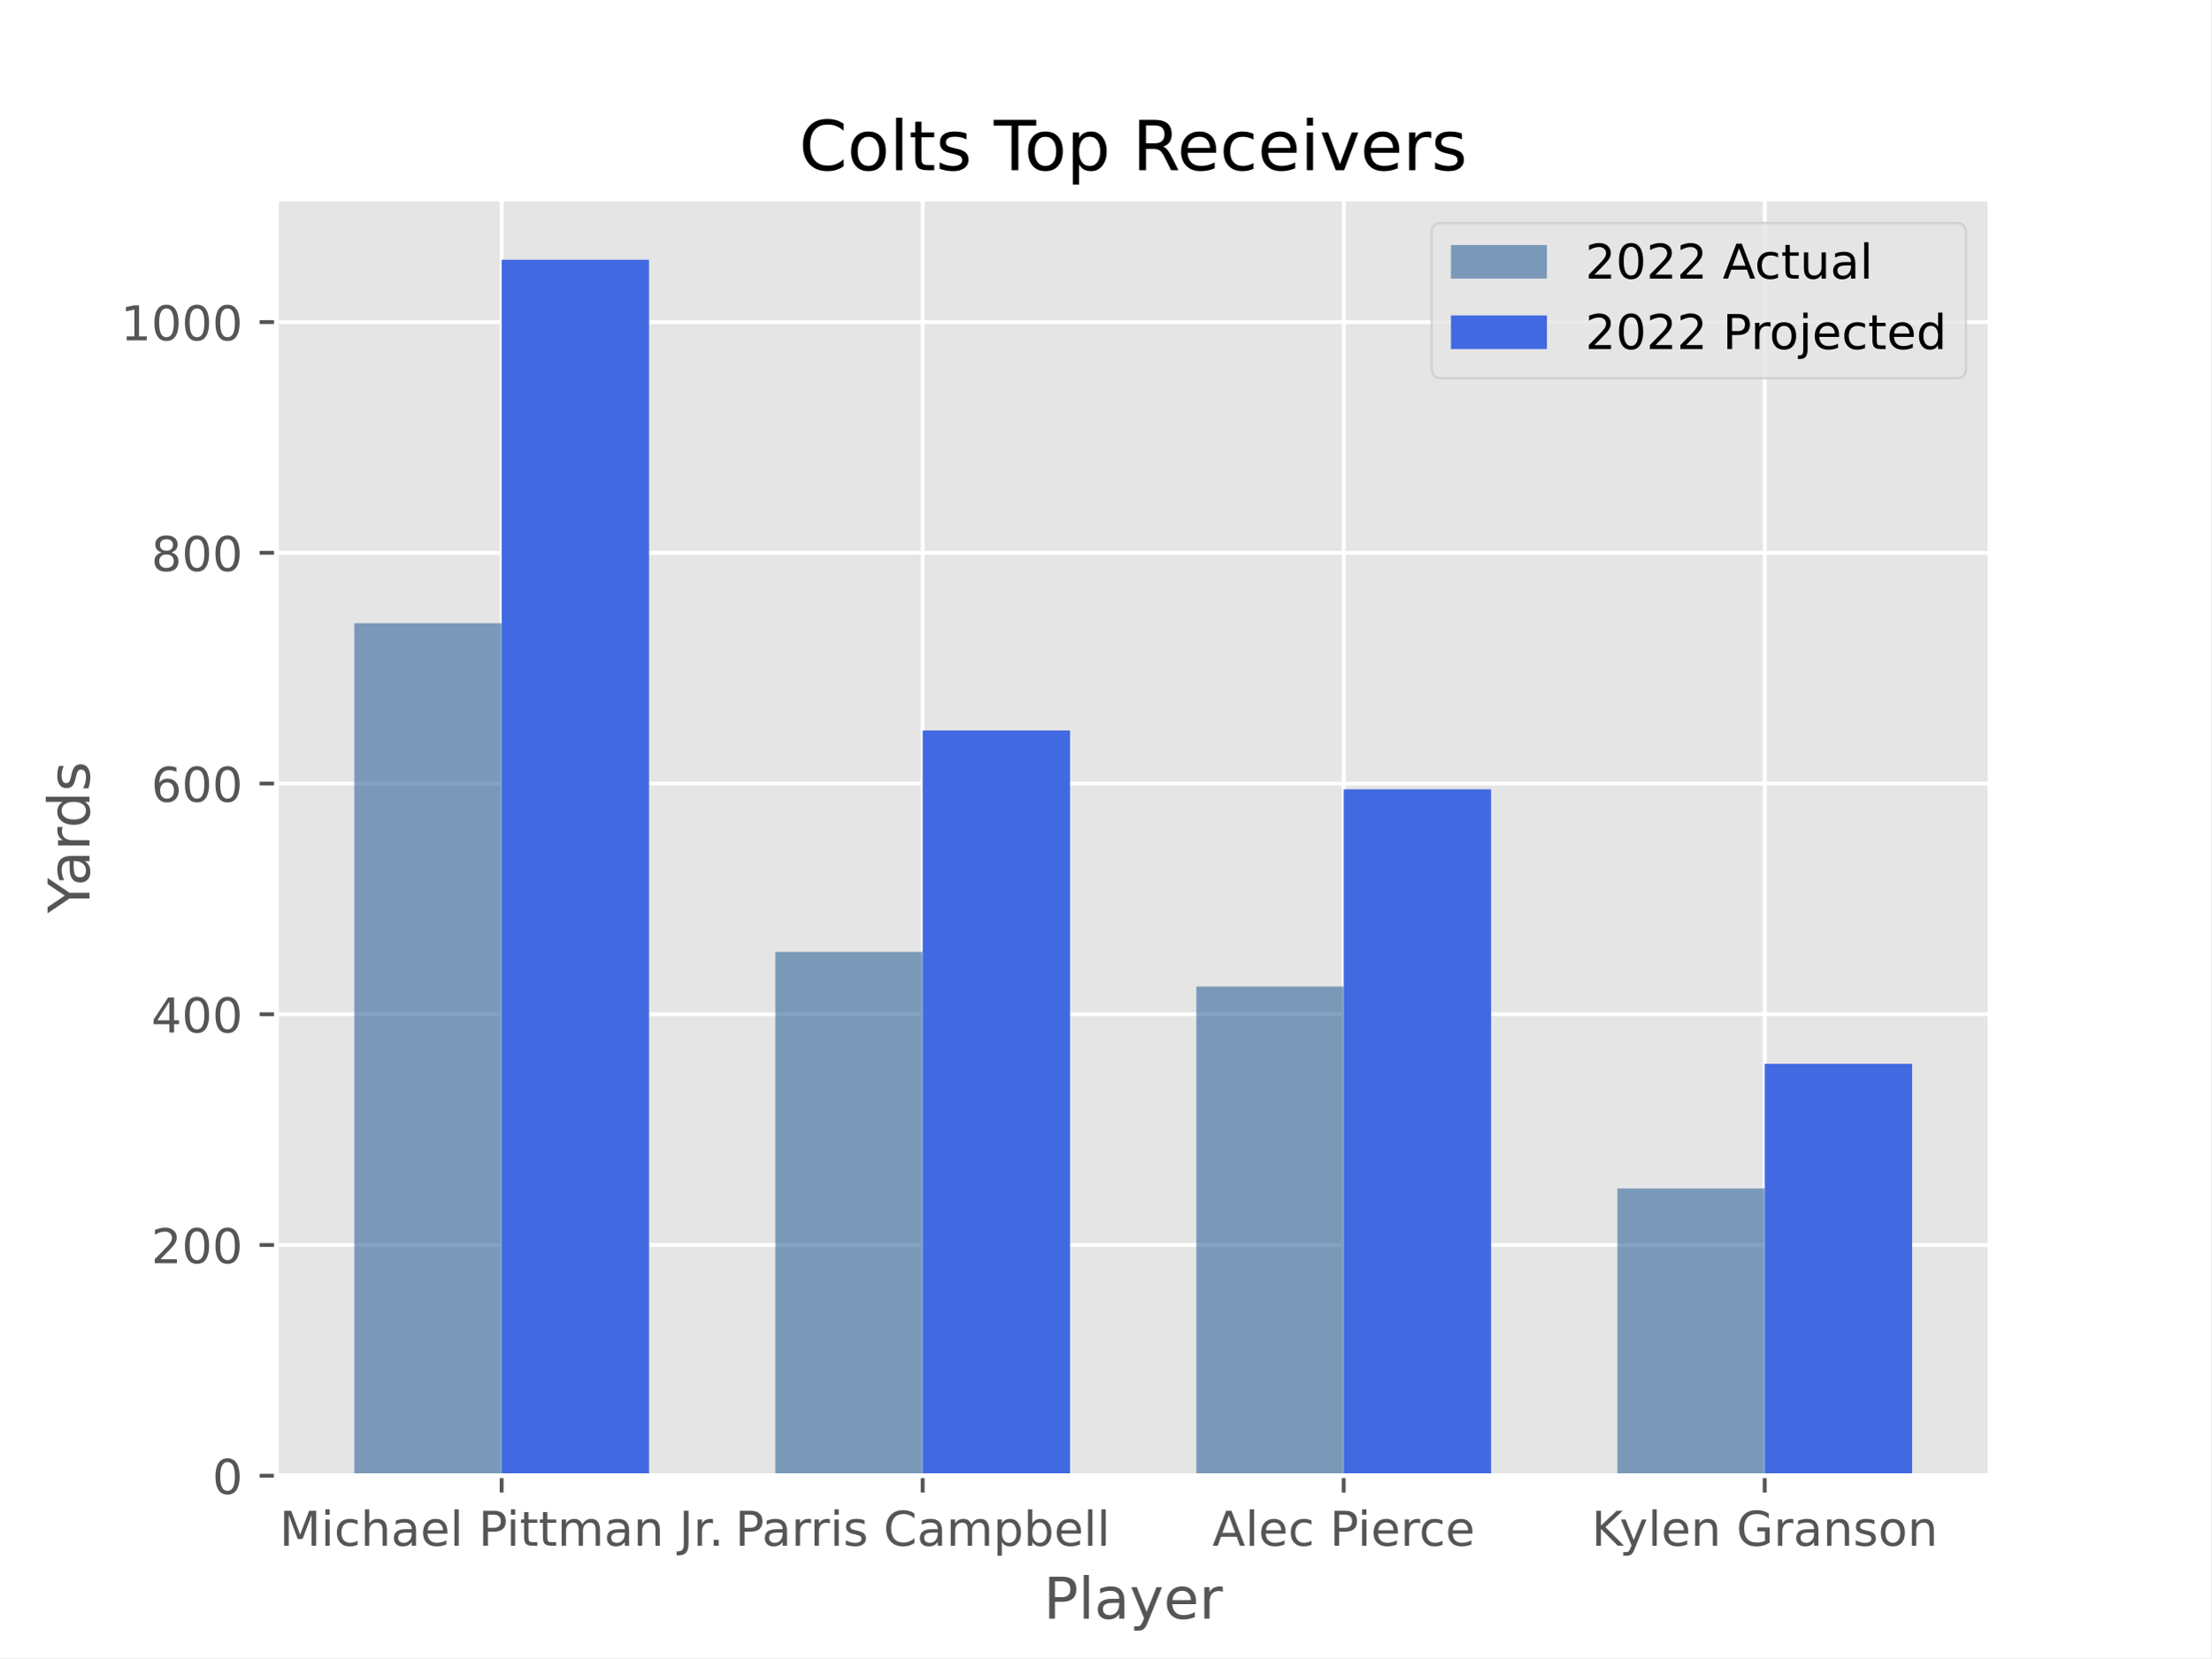
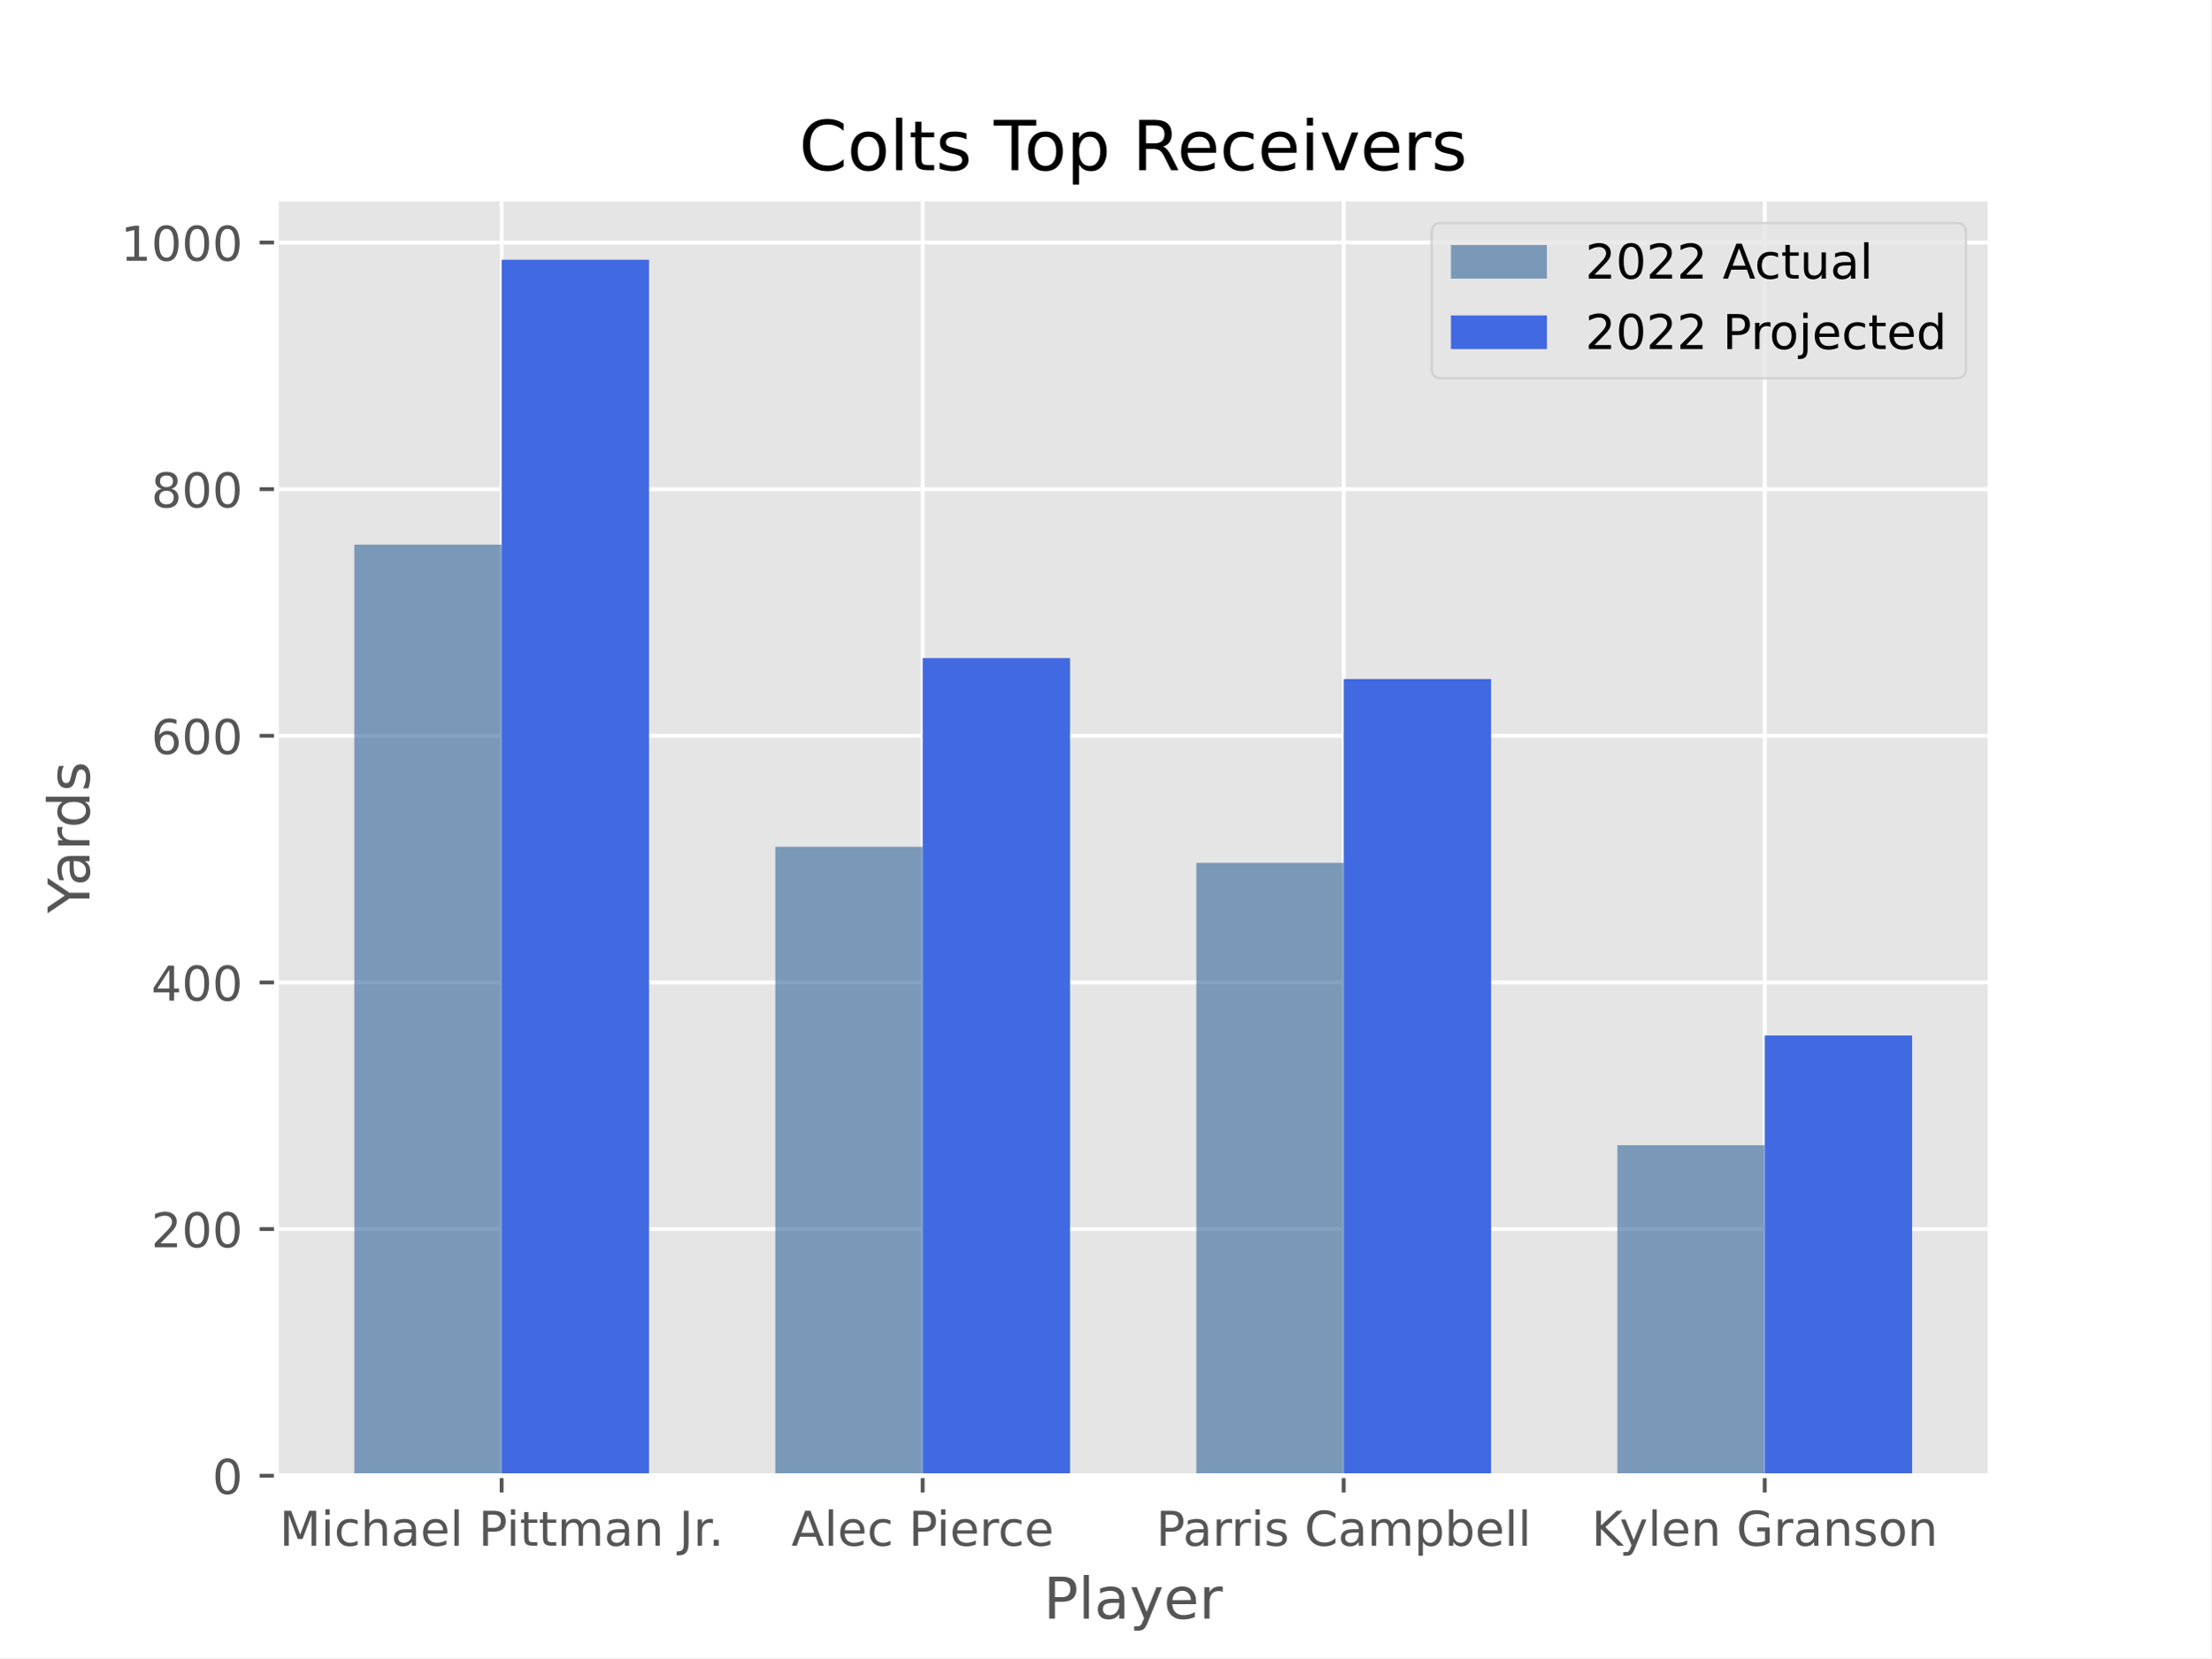
<svg xmlns="http://www.w3.org/2000/svg" xmlns:xlink="http://www.w3.org/1999/xlink" width="460.8pt" height="345.6pt" viewBox="0 0 460.8 345.6" version="1.1">
  <defs>
    <style type="text/css">*{stroke-linejoin: round; stroke-linecap: butt}</style>
  </defs>
  <g id="figure_1">
    <g id="patch_1">
      <path d="M 0 345.6  L 460.8 345.6  L 460.8 0  L 0 0  z " style="fill: #ffffff" />
    </g>
    <g id="axes_1">
      <g id="patch_2">
        <path d="M 57.6 307.584  L 414.72 307.584  L 414.72 41.472  L 57.6 41.472  z " style="fill: #e5e5e5" />
      </g>
      <g id="matplotlib.axis_1">
        <g id="xtick_1">
          <g id="line2d_1">
-             <path d="M 104.543 307.584  L 104.543 41.472  " clip-path="url(#p7aff3d11fb)" style="fill: none; stroke: #ffffff; stroke-width: 0.8; stroke-linecap: square" />
+             <path d="M 104.543 307.584  L 104.543 41.472  " clip-path="url(#pbc5cf8c2bd)" style="fill: none; stroke: #ffffff; stroke-width: 0.8; stroke-linecap: square" />
          </g>
          <g id="line2d_2">
            <defs>
-               <path id="m651b227eae" d="M 0 0  L 0 3.5  " style="stroke: #555555; stroke-width: 0.8" />
+               <path id="m6d28b81462" d="M 0 0  L 0 3.5  " style="stroke: #555555; stroke-width: 0.8" />
            </defs>
            <g>
-               <use xlink:href="#m651b227eae" x="104.543" y="307.584" style="fill: #555555; stroke: #555555; stroke-width: 0.8" />
+               <use xlink:href="#m6d28b81462" x="104.543" y="307.584" style="fill: #555555; stroke: #555555; stroke-width: 0.8" />
            </g>
          </g>
          <g id="text_1">
            <g style="fill: #555555" transform="translate(58.23626 322.1824) scale(0.1 -0.1)">
              <defs>
                <path id="DejaVuSans-4d" d="M 628 4666  L 1569 4666  L 2759 1491  L 3956 4666  L 4897 4666  L 4897 0  L 4281 0  L 4281 4097  L 3078 897  L 2444 897  L 1241 4097  L 1241 0  L 628 0  L 628 4666  z " transform="scale(0.015625)" />
                <path id="DejaVuSans-69" d="M 603 3500  L 1178 3500  L 1178 0  L 603 0  L 603 3500  z M 603 4863  L 1178 4863  L 1178 4134  L 603 4134  L 603 4863  z " transform="scale(0.015625)" />
                <path id="DejaVuSans-63" d="M 3122 3366  L 3122 2828  Q 2878 2963 2633 3030  Q 2388 3097 2138 3097  Q 1578 3097 1268 2742  Q 959 2388 959 1747  Q 959 1106 1268 751  Q 1578 397 2138 397  Q 2388 397 2633 464  Q 2878 531 3122 666  L 3122 134  Q 2881 22 2623 -34  Q 2366 -91 2075 -91  Q 1284 -91 818 406  Q 353 903 353 1747  Q 353 2603 823 3093  Q 1294 3584 2113 3584  Q 2378 3584 2631 3529  Q 2884 3475 3122 3366  z " transform="scale(0.015625)" />
                <path id="DejaVuSans-68" d="M 3513 2113  L 3513 0  L 2938 0  L 2938 2094  Q 2938 2591 2744 2837  Q 2550 3084 2163 3084  Q 1697 3084 1428 2787  Q 1159 2491 1159 1978  L 1159 0  L 581 0  L 581 4863  L 1159 4863  L 1159 2956  Q 1366 3272 1645 3428  Q 1925 3584 2291 3584  Q 2894 3584 3203 3211  Q 3513 2838 3513 2113  z " transform="scale(0.015625)" />
                <path id="DejaVuSans-61" d="M 2194 1759  Q 1497 1759 1228 1600  Q 959 1441 959 1056  Q 959 750 1161 570  Q 1363 391 1709 391  Q 2188 391 2477 730  Q 2766 1069 2766 1631  L 2766 1759  L 2194 1759  z M 3341 1997  L 3341 0  L 2766 0  L 2766 531  Q 2569 213 2275 61  Q 1981 -91 1556 -91  Q 1019 -91 701 211  Q 384 513 384 1019  Q 384 1609 779 1909  Q 1175 2209 1959 2209  L 2766 2209  L 2766 2266  Q 2766 2663 2505 2880  Q 2244 3097 1772 3097  Q 1472 3097 1187 3025  Q 903 2953 641 2809  L 641 3341  Q 956 3463 1253 3523  Q 1550 3584 1831 3584  Q 2591 3584 2966 3190  Q 3341 2797 3341 1997  z " transform="scale(0.015625)" />
                <path id="DejaVuSans-65" d="M 3597 1894  L 3597 1613  L 953 1613  Q 991 1019 1311 708  Q 1631 397 2203 397  Q 2534 397 2845 478  Q 3156 559 3463 722  L 3463 178  Q 3153 47 2828 -22  Q 2503 -91 2169 -91  Q 1331 -91 842 396  Q 353 884 353 1716  Q 353 2575 817 3079  Q 1281 3584 2069 3584  Q 2775 3584 3186 3129  Q 3597 2675 3597 1894  z M 3022 2063  Q 3016 2534 2758 2815  Q 2500 3097 2075 3097  Q 1594 3097 1305 2825  Q 1016 2553 972 2059  L 3022 2063  z " transform="scale(0.015625)" />
                <path id="DejaVuSans-6c" d="M 603 4863  L 1178 4863  L 1178 0  L 603 0  L 603 4863  z " transform="scale(0.015625)" />
                <path id="DejaVuSans-20" transform="scale(0.015625)" />
                <path id="DejaVuSans-50" d="M 1259 4147  L 1259 2394  L 2053 2394  Q 2494 2394 2734 2622  Q 2975 2850 2975 3272  Q 2975 3691 2734 3919  Q 2494 4147 2053 4147  L 1259 4147  z M 628 4666  L 2053 4666  Q 2838 4666 3239 4311  Q 3641 3956 3641 3272  Q 3641 2581 3239 2228  Q 2838 1875 2053 1875  L 1259 1875  L 1259 0  L 628 0  L 628 4666  z " transform="scale(0.015625)" />
                <path id="DejaVuSans-74" d="M 1172 4494  L 1172 3500  L 2356 3500  L 2356 3053  L 1172 3053  L 1172 1153  Q 1172 725 1289 603  Q 1406 481 1766 481  L 2356 481  L 2356 0  L 1766 0  Q 1100 0 847 248  Q 594 497 594 1153  L 594 3053  L 172 3053  L 172 3500  L 594 3500  L 594 4494  L 1172 4494  z " transform="scale(0.015625)" />
                <path id="DejaVuSans-6d" d="M 3328 2828  Q 3544 3216 3844 3400  Q 4144 3584 4550 3584  Q 5097 3584 5394 3201  Q 5691 2819 5691 2113  L 5691 0  L 5113 0  L 5113 2094  Q 5113 2597 4934 2840  Q 4756 3084 4391 3084  Q 3944 3084 3684 2787  Q 3425 2491 3425 1978  L 3425 0  L 2847 0  L 2847 2094  Q 2847 2600 2669 2842  Q 2491 3084 2119 3084  Q 1678 3084 1418 2786  Q 1159 2488 1159 1978  L 1159 0  L 581 0  L 581 3500  L 1159 3500  L 1159 2956  Q 1356 3278 1631 3431  Q 1906 3584 2284 3584  Q 2666 3584 2933 3390  Q 3200 3197 3328 2828  z " transform="scale(0.015625)" />
                <path id="DejaVuSans-6e" d="M 3513 2113  L 3513 0  L 2938 0  L 2938 2094  Q 2938 2591 2744 2837  Q 2550 3084 2163 3084  Q 1697 3084 1428 2787  Q 1159 2491 1159 1978  L 1159 0  L 581 0  L 581 3500  L 1159 3500  L 1159 2956  Q 1366 3272 1645 3428  Q 1925 3584 2291 3584  Q 2894 3584 3203 3211  Q 3513 2838 3513 2113  z " transform="scale(0.015625)" />
                <path id="DejaVuSans-4a" d="M 628 4666  L 1259 4666  L 1259 325  Q 1259 -519 939 -900  Q 619 -1281 -91 -1281  L -331 -1281  L -331 -750  L -134 -750  Q 284 -750 456 -515  Q 628 -281 628 325  L 628 4666  z " transform="scale(0.015625)" />
                <path id="DejaVuSans-72" d="M 2631 2963  Q 2534 3019 2420 3045  Q 2306 3072 2169 3072  Q 1681 3072 1420 2755  Q 1159 2438 1159 1844  L 1159 0  L 581 0  L 581 3500  L 1159 3500  L 1159 2956  Q 1341 3275 1631 3429  Q 1922 3584 2338 3584  Q 2397 3584 2469 3576  Q 2541 3569 2628 3553  L 2631 2963  z " transform="scale(0.015625)" />
                <path id="DejaVuSans-2e" d="M 684 794  L 1344 794  L 1344 0  L 684 0  L 684 794  z " transform="scale(0.015625)" />
              </defs>
              <use xlink:href="#DejaVuSans-4d" />
              <use xlink:href="#DejaVuSans-69" x="86.279" />
              <use xlink:href="#DejaVuSans-63" x="114.062" />
              <use xlink:href="#DejaVuSans-68" x="169.043" />
              <use xlink:href="#DejaVuSans-61" x="232.422" />
              <use xlink:href="#DejaVuSans-65" x="293.701" />
              <use xlink:href="#DejaVuSans-6c" x="355.225" />
              <use xlink:href="#DejaVuSans-20" x="383.008" />
              <use xlink:href="#DejaVuSans-50" x="414.795" />
              <use xlink:href="#DejaVuSans-69" x="472.848" />
              <use xlink:href="#DejaVuSans-74" x="500.631" />
              <use xlink:href="#DejaVuSans-74" x="539.84" />
              <use xlink:href="#DejaVuSans-6d" x="579.049" />
              <use xlink:href="#DejaVuSans-61" x="676.461" />
              <use xlink:href="#DejaVuSans-6e" x="737.74" />
              <use xlink:href="#DejaVuSans-20" x="801.119" />
              <use xlink:href="#DejaVuSans-4a" x="832.906" />
              <use xlink:href="#DejaVuSans-72" x="862.398" />
              <use xlink:href="#DejaVuSans-2e" x="894.387" />
            </g>
          </g>
        </g>
        <g id="xtick_2">
          <g id="line2d_3">
-             <path d="M 192.288 307.584  L 192.288 41.472  " clip-path="url(#p7aff3d11fb)" style="fill: none; stroke: #ffffff; stroke-width: 0.8; stroke-linecap: square" />
+             <path d="M 192.288 307.584  L 192.288 41.472  " clip-path="url(#pbc5cf8c2bd)" style="fill: none; stroke: #ffffff; stroke-width: 0.8; stroke-linecap: square" />
          </g>
          <g id="line2d_4">
            <g>
-               <use xlink:href="#m651b227eae" x="192.288" y="307.584" style="fill: #555555; stroke: #555555; stroke-width: 0.8" />
+               <use xlink:href="#m6d28b81462" x="192.288" y="307.584" style="fill: #555555; stroke: #555555; stroke-width: 0.8" />
            </g>
          </g>
          <g id="text_2">
-             <g style="fill: #555555" transform="translate(153.1987 322.1824) scale(0.1 -0.1)">
+             <g style="fill: #555555" transform="translate(164.9268 322.1824) scale(0.1 -0.1)">
+               <defs>
+                 <path id="DejaVuSans-41" d="M 2188 4044  L 1331 1722  L 3047 1722  L 2188 4044  z M 1831 4666  L 2547 4666  L 4325 0  L 3669 0  L 3244 1197  L 1141 1197  L 716 0  L 50 0  L 1831 4666  z " transform="scale(0.015625)" />
+               </defs>
+               <use xlink:href="#DejaVuSans-41" />
+               <use xlink:href="#DejaVuSans-6c" x="68.408" />
+               <use xlink:href="#DejaVuSans-65" x="96.191" />
+               <use xlink:href="#DejaVuSans-63" x="157.715" />
+               <use xlink:href="#DejaVuSans-20" x="212.695" />
+               <use xlink:href="#DejaVuSans-50" x="244.482" />
+               <use xlink:href="#DejaVuSans-69" x="302.535" />
+               <use xlink:href="#DejaVuSans-65" x="330.318" />
+               <use xlink:href="#DejaVuSans-72" x="391.842" />
+               <use xlink:href="#DejaVuSans-63" x="430.705" />
+               <use xlink:href="#DejaVuSans-65" x="485.686" />
+             </g>
+           </g>
+         </g>
+         <g id="xtick_3">
+           <g id="line2d_5">
+             <path d="M 280.032 307.584  L 280.032 41.472  " clip-path="url(#pbc5cf8c2bd)" style="fill: none; stroke: #ffffff; stroke-width: 0.8; stroke-linecap: square" />
+           </g>
+           <g id="line2d_6">
+             <g>
+               <use xlink:href="#m6d28b81462" x="280.032" y="307.584" style="fill: #555555; stroke: #555555; stroke-width: 0.8" />
+             </g>
+           </g>
+           <g id="text_3">
+             <g style="fill: #555555" transform="translate(240.9432 322.1824) scale(0.1 -0.1)">
              <defs>
                <path id="DejaVuSans-73" d="M 2834 3397  L 2834 2853  Q 2591 2978 2328 3040  Q 2066 3103 1784 3103  Q 1356 3103 1142 2972  Q 928 2841 928 2578  Q 928 2378 1081 2264  Q 1234 2150 1697 2047  L 1894 2003  Q 2506 1872 2764 1633  Q 3022 1394 3022 966  Q 3022 478 2636 193  Q 2250 -91 1575 -91  Q 1294 -91 989 -36  Q 684 19 347 128  L 347 722  Q 666 556 975 473  Q 1284 391 1588 391  Q 1994 391 2212 530  Q 2431 669 2431 922  Q 2431 1156 2273 1281  Q 2116 1406 1581 1522  L 1381 1569  Q 847 1681 609 1914  Q 372 2147 372 2553  Q 372 3047 722 3315  Q 1072 3584 1716 3584  Q 2034 3584 2315 3537  Q 2597 3491 2834 3397  z " transform="scale(0.015625)" />
                <path id="DejaVuSans-43" d="M 4122 4306  L 4122 3641  Q 3803 3938 3442 4084  Q 3081 4231 2675 4231  Q 1875 4231 1450 3742  Q 1025 3253 1025 2328  Q 1025 1406 1450 917  Q 1875 428 2675 428  Q 3081 428 3442 575  Q 3803 722 4122 1019  L 4122 359  Q 3791 134 3420 21  Q 3050 -91 2638 -91  Q 1578 -91 968 557  Q 359 1206 359 2328  Q 359 3453 968 4101  Q 1578 4750 2638 4750  Q 3056 4750 3426 4639  Q 3797 4528 4122 4306  z " transform="scale(0.015625)" />
                <path id="DejaVuSans-70" d="M 1159 525  L 1159 -1331  L 581 -1331  L 581 3500  L 1159 3500  L 1159 2969  Q 1341 3281 1617 3432  Q 1894 3584 2278 3584  Q 2916 3584 3314 3078  Q 3713 2572 3713 1747  Q 3713 922 3314 415  Q 2916 -91 2278 -91  Q 1894 -91 1617 61  Q 1341 213 1159 525  z M 3116 1747  Q 3116 2381 2855 2742  Q 2594 3103 2138 3103  Q 1681 3103 1420 2742  Q 1159 2381 1159 1747  Q 1159 1113 1420 752  Q 1681 391 2138 391  Q 2594 391 2855 752  Q 3116 1113 3116 1747  z " transform="scale(0.015625)" />
                <path id="DejaVuSans-62" d="M 3116 1747  Q 3116 2381 2855 2742  Q 2594 3103 2138 3103  Q 1681 3103 1420 2742  Q 1159 2381 1159 1747  Q 1159 1113 1420 752  Q 1681 391 2138 391  Q 2594 391 2855 752  Q 3116 1113 3116 1747  z M 1159 2969  Q 1341 3281 1617 3432  Q 1894 3584 2278 3584  Q 2916 3584 3314 3078  Q 3713 2572 3713 1747  Q 3713 922 3314 415  Q 2916 -91 2278 -91  Q 1894 -91 1617 61  Q 1341 213 1159 525  L 1159 0  L 581 0  L 581 4863  L 1159 4863  L 1159 2969  z " transform="scale(0.015625)" />
              </defs>
              <use xlink:href="#DejaVuSans-50" />
              <use xlink:href="#DejaVuSans-61" x="55.803" />
              <use xlink:href="#DejaVuSans-72" x="117.082" />
              <use xlink:href="#DejaVuSans-72" x="156.445" />
              <use xlink:href="#DejaVuSans-69" x="197.559" />
              <use xlink:href="#DejaVuSans-73" x="225.342" />
              <use xlink:href="#DejaVuSans-20" x="277.441" />
              <use xlink:href="#DejaVuSans-43" x="309.229" />
              <use xlink:href="#DejaVuSans-61" x="379.053" />
              <use xlink:href="#DejaVuSans-6d" x="440.332" />
              <use xlink:href="#DejaVuSans-70" x="537.744" />
              <use xlink:href="#DejaVuSans-62" x="601.221" />
              <use xlink:href="#DejaVuSans-65" x="664.697" />
              <use xlink:href="#DejaVuSans-6c" x="726.221" />
              <use xlink:href="#DejaVuSans-6c" x="754.004" />
            </g>
          </g>
        </g>
-         <g id="xtick_3">
-           <g id="line2d_5">
-             <path d="M 280.032 307.584  L 280.032 41.472  " clip-path="url(#p7aff3d11fb)" style="fill: none; stroke: #ffffff; stroke-width: 0.8; stroke-linecap: square" />
-           </g>
-           <g id="line2d_6">
-             <g>
-               <use xlink:href="#m651b227eae" x="280.032" y="307.584" style="fill: #555555; stroke: #555555; stroke-width: 0.8" />
-             </g>
-           </g>
-           <g id="text_3">
-             <g style="fill: #555555" transform="translate(252.6713 322.1824) scale(0.1 -0.1)">
-               <defs>
-                 <path id="DejaVuSans-41" d="M 2188 4044  L 1331 1722  L 3047 1722  L 2188 4044  z M 1831 4666  L 2547 4666  L 4325 0  L 3669 0  L 3244 1197  L 1141 1197  L 716 0  L 50 0  L 1831 4666  z " transform="scale(0.015625)" />
-               </defs>
-               <use xlink:href="#DejaVuSans-41" />
-               <use xlink:href="#DejaVuSans-6c" x="68.408" />
-               <use xlink:href="#DejaVuSans-65" x="96.191" />
-               <use xlink:href="#DejaVuSans-63" x="157.715" />
-               <use xlink:href="#DejaVuSans-20" x="212.695" />
-               <use xlink:href="#DejaVuSans-50" x="244.482" />
-               <use xlink:href="#DejaVuSans-69" x="302.535" />
-               <use xlink:href="#DejaVuSans-65" x="330.318" />
-               <use xlink:href="#DejaVuSans-72" x="391.842" />
-               <use xlink:href="#DejaVuSans-63" x="430.705" />
-               <use xlink:href="#DejaVuSans-65" x="485.686" />
-             </g>
-           </g>
-         </g>
        <g id="xtick_4">
          <g id="line2d_7">
-             <path d="M 367.777 307.584  L 367.777 41.472  " clip-path="url(#p7aff3d11fb)" style="fill: none; stroke: #ffffff; stroke-width: 0.8; stroke-linecap: square" />
+             <path d="M 367.777 307.584  L 367.777 41.472  " clip-path="url(#pbc5cf8c2bd)" style="fill: none; stroke: #ffffff; stroke-width: 0.8; stroke-linecap: square" />
          </g>
          <g id="line2d_8">
            <g>
-               <use xlink:href="#m651b227eae" x="367.777" y="307.584" style="fill: #555555; stroke: #555555; stroke-width: 0.8" />
+               <use xlink:href="#m6d28b81462" x="367.777" y="307.584" style="fill: #555555; stroke: #555555; stroke-width: 0.8" />
            </g>
          </g>
          <g id="text_4">
            <g style="fill: #555555" transform="translate(331.6822 322.1824) scale(0.1 -0.1)">
              <defs>
                <path id="DejaVuSans-4b" d="M 628 4666  L 1259 4666  L 1259 2694  L 3353 4666  L 4166 4666  L 1850 2491  L 4331 0  L 3500 0  L 1259 2247  L 1259 0  L 628 0  L 628 4666  z " transform="scale(0.015625)" />
                <path id="DejaVuSans-79" d="M 2059 -325  Q 1816 -950 1584 -1140  Q 1353 -1331 966 -1331  L 506 -1331  L 506 -850  L 844 -850  Q 1081 -850 1212 -737  Q 1344 -625 1503 -206  L 1606 56  L 191 3500  L 800 3500  L 1894 763  L 2988 3500  L 3597 3500  L 2059 -325  z " transform="scale(0.015625)" />
                <path id="DejaVuSans-47" d="M 3809 666  L 3809 1919  L 2778 1919  L 2778 2438  L 4434 2438  L 4434 434  Q 4069 175 3628 42  Q 3188 -91 2688 -91  Q 1594 -91 976 548  Q 359 1188 359 2328  Q 359 3472 976 4111  Q 1594 4750 2688 4750  Q 3144 4750 3555 4637  Q 3966 4525 4313 4306  L 4313 3634  Q 3963 3931 3569 4081  Q 3175 4231 2741 4231  Q 1884 4231 1454 3753  Q 1025 3275 1025 2328  Q 1025 1384 1454 906  Q 1884 428 2741 428  Q 3075 428 3337 486  Q 3600 544 3809 666  z " transform="scale(0.015625)" />
                <path id="DejaVuSans-6f" d="M 1959 3097  Q 1497 3097 1228 2736  Q 959 2375 959 1747  Q 959 1119 1226 758  Q 1494 397 1959 397  Q 2419 397 2687 759  Q 2956 1122 2956 1747  Q 2956 2369 2687 2733  Q 2419 3097 1959 3097  z M 1959 3584  Q 2709 3584 3137 3096  Q 3566 2609 3566 1747  Q 3566 888 3137 398  Q 2709 -91 1959 -91  Q 1206 -91 779 398  Q 353 888 353 1747  Q 353 2609 779 3096  Q 1206 3584 1959 3584  z " transform="scale(0.015625)" />
              </defs>
              <use xlink:href="#DejaVuSans-4b" />
              <use xlink:href="#DejaVuSans-79" x="58.326" />
              <use xlink:href="#DejaVuSans-6c" x="117.506" />
              <use xlink:href="#DejaVuSans-65" x="145.289" />
              <use xlink:href="#DejaVuSans-6e" x="206.812" />
              <use xlink:href="#DejaVuSans-20" x="270.191" />
              <use xlink:href="#DejaVuSans-47" x="301.979" />
              <use xlink:href="#DejaVuSans-72" x="379.469" />
              <use xlink:href="#DejaVuSans-61" x="420.582" />
              <use xlink:href="#DejaVuSans-6e" x="481.861" />
              <use xlink:href="#DejaVuSans-73" x="545.24" />
              <use xlink:href="#DejaVuSans-6f" x="597.34" />
              <use xlink:href="#DejaVuSans-6e" x="658.521" />
            </g>
          </g>
        </g>
        <g id="text_5">
          <g style="fill: #555555" transform="translate(217.4888 337.3802) scale(0.12 -0.12)">
            <use xlink:href="#DejaVuSans-50" />
            <use xlink:href="#DejaVuSans-6c" x="60.303" />
            <use xlink:href="#DejaVuSans-61" x="88.086" />
            <use xlink:href="#DejaVuSans-79" x="149.365" />
            <use xlink:href="#DejaVuSans-65" x="208.545" />
            <use xlink:href="#DejaVuSans-72" x="270.068" />
          </g>
        </g>
      </g>
      <g id="matplotlib.axis_2">
        <g id="ytick_1">
          <g id="line2d_9">
-             <path d="M 57.6 307.584  L 414.72 307.584  " clip-path="url(#p7aff3d11fb)" style="fill: none; stroke: #ffffff; stroke-width: 0.8; stroke-linecap: square" />
+             <path d="M 57.6 307.584  L 414.72 307.584  " clip-path="url(#pbc5cf8c2bd)" style="fill: none; stroke: #ffffff; stroke-width: 0.8; stroke-linecap: square" />
          </g>
          <g id="line2d_10">
            <defs>
-               <path id="m743de5c39c" d="M 0 0  L -3.5 0  " style="stroke: #555555; stroke-width: 0.8" />
+               <path id="mbbedcf6d4a" d="M 0 0  L -3.5 0  " style="stroke: #555555; stroke-width: 0.8" />
            </defs>
            <g>
-               <use xlink:href="#m743de5c39c" x="57.6" y="307.584" style="fill: #555555; stroke: #555555; stroke-width: 0.8" />
+               <use xlink:href="#mbbedcf6d4a" x="57.6" y="307.584" style="fill: #555555; stroke: #555555; stroke-width: 0.8" />
            </g>
          </g>
          <g id="text_6">
            <g style="fill: #555555" transform="translate(44.2375 311.3832) scale(0.1 -0.1)">
              <defs>
                <path id="DejaVuSans-30" d="M 2034 4250  Q 1547 4250 1301 3770  Q 1056 3291 1056 2328  Q 1056 1369 1301 889  Q 1547 409 2034 409  Q 2525 409 2770 889  Q 3016 1369 3016 2328  Q 3016 3291 2770 3770  Q 2525 4250 2034 4250  z M 2034 4750  Q 2819 4750 3233 4129  Q 3647 3509 3647 2328  Q 3647 1150 3233 529  Q 2819 -91 2034 -91  Q 1250 -91 836 529  Q 422 1150 422 2328  Q 422 3509 836 4129  Q 1250 4750 2034 4750  z " transform="scale(0.015625)" />
              </defs>
              <use xlink:href="#DejaVuSans-30" />
            </g>
          </g>
        </g>
        <g id="ytick_2">
          <g id="line2d_11">
-             <path d="M 57.6 259.493  L 414.72 259.493  " clip-path="url(#p7aff3d11fb)" style="fill: none; stroke: #ffffff; stroke-width: 0.8; stroke-linecap: square" />
+             <path d="M 57.6 256.176  L 414.72 256.176  " clip-path="url(#pbc5cf8c2bd)" style="fill: none; stroke: #ffffff; stroke-width: 0.8; stroke-linecap: square" />
          </g>
          <g id="line2d_12">
            <g>
-               <use xlink:href="#m743de5c39c" x="57.6" y="259.493" style="fill: #555555; stroke: #555555; stroke-width: 0.8" />
+               <use xlink:href="#mbbedcf6d4a" x="57.6" y="256.176" style="fill: #555555; stroke: #555555; stroke-width: 0.8" />
            </g>
          </g>
          <g id="text_7">
-             <g style="fill: #555555" transform="translate(31.5125 263.2921) scale(0.1 -0.1)">
+             <g style="fill: #555555" transform="translate(31.5125 259.9755) scale(0.1 -0.1)">
              <defs>
                <path id="DejaVuSans-32" d="M 1228 531  L 3431 531  L 3431 0  L 469 0  L 469 531  Q 828 903 1448 1529  Q 2069 2156 2228 2338  Q 2531 2678 2651 2914  Q 2772 3150 2772 3378  Q 2772 3750 2511 3984  Q 2250 4219 1831 4219  Q 1534 4219 1204 4116  Q 875 4013 500 3803  L 500 4441  Q 881 4594 1212 4672  Q 1544 4750 1819 4750  Q 2544 4750 2975 4387  Q 3406 4025 3406 3419  Q 3406 3131 3298 2873  Q 3191 2616 2906 2266  Q 2828 2175 2409 1742  Q 1991 1309 1228 531  z " transform="scale(0.015625)" />
              </defs>
              <use xlink:href="#DejaVuSans-32" />
              <use xlink:href="#DejaVuSans-30" x="63.623" />
              <use xlink:href="#DejaVuSans-30" x="127.246" />
            </g>
          </g>
        </g>
        <g id="ytick_3">
          <g id="line2d_13">
-             <path d="M 57.6 211.402  L 414.72 211.402  " clip-path="url(#p7aff3d11fb)" style="fill: none; stroke: #ffffff; stroke-width: 0.8; stroke-linecap: square" />
+             <path d="M 57.6 204.769  L 414.72 204.769  " clip-path="url(#pbc5cf8c2bd)" style="fill: none; stroke: #ffffff; stroke-width: 0.8; stroke-linecap: square" />
          </g>
          <g id="line2d_14">
            <g>
-               <use xlink:href="#m743de5c39c" x="57.6" y="211.402" style="fill: #555555; stroke: #555555; stroke-width: 0.8" />
+               <use xlink:href="#mbbedcf6d4a" x="57.6" y="204.769" style="fill: #555555; stroke: #555555; stroke-width: 0.8" />
            </g>
          </g>
          <g id="text_8">
-             <g style="fill: #555555" transform="translate(31.5125 215.2011) scale(0.1 -0.1)">
+             <g style="fill: #555555" transform="translate(31.5125 208.5678) scale(0.1 -0.1)">
              <defs>
                <path id="DejaVuSans-34" d="M 2419 4116  L 825 1625  L 2419 1625  L 2419 4116  z M 2253 4666  L 3047 4666  L 3047 1625  L 3713 1625  L 3713 1100  L 3047 1100  L 3047 0  L 2419 0  L 2419 1100  L 313 1100  L 313 1709  L 2253 4666  z " transform="scale(0.015625)" />
              </defs>
              <use xlink:href="#DejaVuSans-34" />
              <use xlink:href="#DejaVuSans-30" x="63.623" />
              <use xlink:href="#DejaVuSans-30" x="127.246" />
            </g>
          </g>
        </g>
        <g id="ytick_4">
          <g id="line2d_15">
-             <path d="M 57.6 163.311  L 414.72 163.311  " clip-path="url(#p7aff3d11fb)" style="fill: none; stroke: #ffffff; stroke-width: 0.8; stroke-linecap: square" />
+             <path d="M 57.6 153.361  L 414.72 153.361  " clip-path="url(#pbc5cf8c2bd)" style="fill: none; stroke: #ffffff; stroke-width: 0.8; stroke-linecap: square" />
          </g>
          <g id="line2d_16">
            <g>
-               <use xlink:href="#m743de5c39c" x="57.6" y="163.311" style="fill: #555555; stroke: #555555; stroke-width: 0.8" />
+               <use xlink:href="#mbbedcf6d4a" x="57.6" y="153.361" style="fill: #555555; stroke: #555555; stroke-width: 0.8" />
            </g>
          </g>
          <g id="text_9">
-             <g style="fill: #555555" transform="translate(31.5125 167.11) scale(0.1 -0.1)">
+             <g style="fill: #555555" transform="translate(31.5125 157.1601) scale(0.1 -0.1)">
              <defs>
                <path id="DejaVuSans-36" d="M 2113 2584  Q 1688 2584 1439 2293  Q 1191 2003 1191 1497  Q 1191 994 1439 701  Q 1688 409 2113 409  Q 2538 409 2786 701  Q 3034 994 3034 1497  Q 3034 2003 2786 2293  Q 2538 2584 2113 2584  z M 3366 4563  L 3366 3988  Q 3128 4100 2886 4159  Q 2644 4219 2406 4219  Q 1781 4219 1451 3797  Q 1122 3375 1075 2522  Q 1259 2794 1537 2939  Q 1816 3084 2150 3084  Q 2853 3084 3261 2657  Q 3669 2231 3669 1497  Q 3669 778 3244 343  Q 2819 -91 2113 -91  Q 1303 -91 875 529  Q 447 1150 447 2328  Q 447 3434 972 4092  Q 1497 4750 2381 4750  Q 2619 4750 2861 4703  Q 3103 4656 3366 4563  z " transform="scale(0.015625)" />
              </defs>
              <use xlink:href="#DejaVuSans-36" />
              <use xlink:href="#DejaVuSans-30" x="63.623" />
              <use xlink:href="#DejaVuSans-30" x="127.246" />
            </g>
          </g>
        </g>
        <g id="ytick_5">
          <g id="line2d_17">
-             <path d="M 57.6 115.22  L 414.72 115.22  " clip-path="url(#p7aff3d11fb)" style="fill: none; stroke: #ffffff; stroke-width: 0.8; stroke-linecap: square" />
+             <path d="M 57.6 101.953  L 414.72 101.953  " clip-path="url(#pbc5cf8c2bd)" style="fill: none; stroke: #ffffff; stroke-width: 0.8; stroke-linecap: square" />
          </g>
          <g id="line2d_18">
            <g>
-               <use xlink:href="#m743de5c39c" x="57.6" y="115.22" style="fill: #555555; stroke: #555555; stroke-width: 0.8" />
+               <use xlink:href="#mbbedcf6d4a" x="57.6" y="101.953" style="fill: #555555; stroke: #555555; stroke-width: 0.8" />
            </g>
          </g>
          <g id="text_10">
-             <g style="fill: #555555" transform="translate(31.5125 119.0189) scale(0.1 -0.1)">
+             <g style="fill: #555555" transform="translate(31.5125 105.7524) scale(0.1 -0.1)">
              <defs>
                <path id="DejaVuSans-38" d="M 2034 2216  Q 1584 2216 1326 1975  Q 1069 1734 1069 1313  Q 1069 891 1326 650  Q 1584 409 2034 409  Q 2484 409 2743 651  Q 3003 894 3003 1313  Q 3003 1734 2745 1975  Q 2488 2216 2034 2216  z M 1403 2484  Q 997 2584 770 2862  Q 544 3141 544 3541  Q 544 4100 942 4425  Q 1341 4750 2034 4750  Q 2731 4750 3128 4425  Q 3525 4100 3525 3541  Q 3525 3141 3298 2862  Q 3072 2584 2669 2484  Q 3125 2378 3379 2068  Q 3634 1759 3634 1313  Q 3634 634 3220 271  Q 2806 -91 2034 -91  Q 1263 -91 848 271  Q 434 634 434 1313  Q 434 1759 690 2068  Q 947 2378 1403 2484  z M 1172 3481  Q 1172 3119 1398 2916  Q 1625 2713 2034 2713  Q 2441 2713 2670 2916  Q 2900 3119 2900 3481  Q 2900 3844 2670 4047  Q 2441 4250 2034 4250  Q 1625 4250 1398 4047  Q 1172 3844 1172 3481  z " transform="scale(0.015625)" />
              </defs>
              <use xlink:href="#DejaVuSans-38" />
              <use xlink:href="#DejaVuSans-30" x="63.623" />
              <use xlink:href="#DejaVuSans-30" x="127.246" />
            </g>
          </g>
        </g>
        <g id="ytick_6">
          <g id="line2d_19">
-             <path d="M 57.6 67.129  L 414.72 67.129  " clip-path="url(#p7aff3d11fb)" style="fill: none; stroke: #ffffff; stroke-width: 0.8; stroke-linecap: square" />
+             <path d="M 57.6 50.545  L 414.72 50.545  " clip-path="url(#pbc5cf8c2bd)" style="fill: none; stroke: #ffffff; stroke-width: 0.8; stroke-linecap: square" />
          </g>
          <g id="line2d_20">
            <g>
-               <use xlink:href="#m743de5c39c" x="57.6" y="67.129" style="fill: #555555; stroke: #555555; stroke-width: 0.8" />
+               <use xlink:href="#mbbedcf6d4a" x="57.6" y="50.545" style="fill: #555555; stroke: #555555; stroke-width: 0.8" />
            </g>
          </g>
          <g id="text_11">
-             <g style="fill: #555555" transform="translate(25.15 70.92781) scale(0.1 -0.1)">
+             <g style="fill: #555555" transform="translate(25.15 54.34468) scale(0.1 -0.1)">
              <defs>
                <path id="DejaVuSans-31" d="M 794 531  L 1825 531  L 1825 4091  L 703 3866  L 703 4441  L 1819 4666  L 2450 4666  L 2450 531  L 3481 531  L 3481 0  L 794 0  L 794 531  z " transform="scale(0.015625)" />
              </defs>
              <use xlink:href="#DejaVuSans-31" />
              <use xlink:href="#DejaVuSans-30" x="63.623" />
              <use xlink:href="#DejaVuSans-30" x="127.246" />
              <use xlink:href="#DejaVuSans-30" x="190.869" />
            </g>
          </g>
        </g>
        <g id="text_12">
          <g style="fill: #555555" transform="translate(18.65438 190.3408) rotate(-90) scale(0.12 -0.12)">
            <defs>
              <path id="DejaVuSans-59" d="M -13 4666  L 666 4666  L 1959 2747  L 3244 4666  L 3922 4666  L 2272 2222  L 2272 0  L 1638 0  L 1638 2222  L -13 4666  z " transform="scale(0.015625)" />
              <path id="DejaVuSans-64" d="M 2906 2969  L 2906 4863  L 3481 4863  L 3481 0  L 2906 0  L 2906 525  Q 2725 213 2448 61  Q 2172 -91 1784 -91  Q 1150 -91 751 415  Q 353 922 353 1747  Q 353 2572 751 3078  Q 1150 3584 1784 3584  Q 2172 3584 2448 3432  Q 2725 3281 2906 2969  z M 947 1747  Q 947 1113 1208 752  Q 1469 391 1925 391  Q 2381 391 2643 752  Q 2906 1113 2906 1747  Q 2906 2381 2643 2742  Q 2381 3103 1925 3103  Q 1469 3103 1208 2742  Q 947 2381 947 1747  z " transform="scale(0.015625)" />
            </defs>
            <use xlink:href="#DejaVuSans-59" />
            <use xlink:href="#DejaVuSans-61" x="47.334" />
            <use xlink:href="#DejaVuSans-72" x="108.613" />
            <use xlink:href="#DejaVuSans-64" x="147.977" />
            <use xlink:href="#DejaVuSans-73" x="211.453" />
          </g>
        </g>
      </g>
      <g id="patch_3">
-         <path d="M 73.833 307.584  L 104.543 307.584  L 104.543 129.887  L 73.833 129.887  z " clip-path="url(#p7aff3d11fb)" style="fill: #336699; fill-opacity: 0.6" />
+         <path d="M 73.833 307.584  L 104.543 307.584  L 104.543 113.52  L 73.833 113.52  z " clip-path="url(#pbc5cf8c2bd)" style="fill: #336699; fill-opacity: 0.6" />
      </g>
      <g id="patch_4">
-         <path d="M 161.577 307.584  L 192.288 307.584  L 192.288 198.417  L 161.577 198.417  z " clip-path="url(#p7aff3d11fb)" style="fill: #336699; fill-opacity: 0.6" />
+         <path d="M 161.577 307.584  L 192.288 307.584  L 192.288 176.494  L 161.577 176.494  z " clip-path="url(#pbc5cf8c2bd)" style="fill: #336699; fill-opacity: 0.6" />
      </g>
      <g id="patch_5">
-         <path d="M 249.322 307.584  L 280.032 307.584  L 280.032 205.631  L 249.322 205.631  z " clip-path="url(#p7aff3d11fb)" style="fill: #336699; fill-opacity: 0.6" />
+         <path d="M 249.322 307.584  L 280.032 307.584  L 280.032 179.836  L 249.322 179.836  z " clip-path="url(#pbc5cf8c2bd)" style="fill: #336699; fill-opacity: 0.6" />
      </g>
      <g id="patch_6">
-         <path d="M 337.066 307.584  L 367.777 307.584  L 367.777 247.711  L 337.066 247.711  z " clip-path="url(#p7aff3d11fb)" style="fill: #336699; fill-opacity: 0.6" />
+         <path d="M 337.066 307.584  L 367.777 307.584  L 367.777 238.698  L 337.066 238.698  z " clip-path="url(#pbc5cf8c2bd)" style="fill: #336699; fill-opacity: 0.6" />
      </g>
      <g id="patch_7">
-         <path d="M 104.543 307.584  L 135.254 307.584  L 135.254 54.144  L 104.543 54.144  z " clip-path="url(#p7aff3d11fb)" style="fill: #4169e1" />
+         <path d="M 104.543 307.584  L 135.254 307.584  L 135.254 54.144  L 104.543 54.144  z " clip-path="url(#pbc5cf8c2bd)" style="fill: #4169e1" />
      </g>
      <g id="patch_8">
-         <path d="M 192.288 307.584  L 222.998 307.584  L 222.998 152.25  L 192.288 152.25  z " clip-path="url(#p7aff3d11fb)" style="fill: #4169e1" />
+         <path d="M 192.288 307.584  L 222.998 307.584  L 222.998 137.167  L 192.288 137.167  z " clip-path="url(#pbc5cf8c2bd)" style="fill: #4169e1" />
      </g>
      <g id="patch_9">
-         <path d="M 280.032 307.584  L 310.743 307.584  L 310.743 164.513  L 280.032 164.513  z " clip-path="url(#p7aff3d11fb)" style="fill: #4169e1" />
+         <path d="M 280.032 307.584  L 310.743 307.584  L 310.743 141.537  L 280.032 141.537  z " clip-path="url(#pbc5cf8c2bd)" style="fill: #4169e1" />
      </g>
      <g id="patch_10">
-         <path d="M 367.777 307.584  L 398.487 307.584  L 398.487 221.741  L 367.777 221.741  z " clip-path="url(#p7aff3d11fb)" style="fill: #4169e1" />
+         <path d="M 367.777 307.584  L 398.487 307.584  L 398.487 215.821  L 367.777 215.821  z " clip-path="url(#pbc5cf8c2bd)" style="fill: #4169e1" />
      </g>
      <g id="patch_11">
        <path d="M 57.6 307.584  L 57.6 41.472  " style="fill: none; stroke: #ffffff; stroke-linejoin: miter; stroke-linecap: square" />
      </g>
      <g id="patch_12">
        <path d="M 414.72 307.584  L 414.72 41.472  " style="fill: none; stroke: #ffffff; stroke-linejoin: miter; stroke-linecap: square" />
      </g>
      <g id="patch_13">
        <path d="M 57.6 307.584  L 414.72 307.584  " style="fill: none; stroke: #ffffff; stroke-linejoin: miter; stroke-linecap: square" />
      </g>
      <g id="patch_14">
        <path d="M 57.6 41.472  L 414.72 41.472  " style="fill: none; stroke: #ffffff; stroke-linejoin: miter; stroke-linecap: square" />
      </g>
      <g id="text_13">
        <g transform="translate(166.5259 35.472) scale(0.144 -0.144)">
          <defs>
            <path id="DejaVuSans-54" d="M -19 4666  L 3928 4666  L 3928 4134  L 2272 4134  L 2272 0  L 1638 0  L 1638 4134  L -19 4134  L -19 4666  z " transform="scale(0.015625)" />
            <path id="DejaVuSans-52" d="M 2841 2188  Q 3044 2119 3236 1894  Q 3428 1669 3622 1275  L 4263 0  L 3584 0  L 2988 1197  Q 2756 1666 2539 1819  Q 2322 1972 1947 1972  L 1259 1972  L 1259 0  L 628 0  L 628 4666  L 2053 4666  Q 2853 4666 3247 4331  Q 3641 3997 3641 3322  Q 3641 2881 3436 2590  Q 3231 2300 2841 2188  z M 1259 4147  L 1259 2491  L 2053 2491  Q 2509 2491 2742 2702  Q 2975 2913 2975 3322  Q 2975 3731 2742 3939  Q 2509 4147 2053 4147  L 1259 4147  z " transform="scale(0.015625)" />
            <path id="DejaVuSans-76" d="M 191 3500  L 800 3500  L 1894 563  L 2988 3500  L 3597 3500  L 2284 0  L 1503 0  L 191 3500  z " transform="scale(0.015625)" />
          </defs>
          <use xlink:href="#DejaVuSans-43" />
          <use xlink:href="#DejaVuSans-6f" x="69.824" />
          <use xlink:href="#DejaVuSans-6c" x="131.006" />
          <use xlink:href="#DejaVuSans-74" x="158.789" />
          <use xlink:href="#DejaVuSans-73" x="197.998" />
          <use xlink:href="#DejaVuSans-20" x="250.098" />
          <use xlink:href="#DejaVuSans-54" x="281.885" />
          <use xlink:href="#DejaVuSans-6f" x="325.969" />
          <use xlink:href="#DejaVuSans-70" x="387.15" />
          <use xlink:href="#DejaVuSans-20" x="450.627" />
          <use xlink:href="#DejaVuSans-52" x="482.414" />
          <use xlink:href="#DejaVuSans-65" x="547.396" />
          <use xlink:href="#DejaVuSans-63" x="608.92" />
          <use xlink:href="#DejaVuSans-65" x="663.9" />
          <use xlink:href="#DejaVuSans-69" x="725.424" />
          <use xlink:href="#DejaVuSans-76" x="753.207" />
          <use xlink:href="#DejaVuSans-65" x="812.387" />
          <use xlink:href="#DejaVuSans-72" x="873.91" />
          <use xlink:href="#DejaVuSans-73" x="915.023" />
        </g>
      </g>
      <g id="legend_1">
        <g id="patch_15">
          <path d="M 300.381 78.828  L 407.72 78.828  Q 409.72 78.828 409.72 76.828  L 409.72 48.472  Q 409.72 46.472 407.72 46.472  L 300.381 46.472  Q 298.381 46.472 298.381 48.472  L 298.381 76.828  Q 298.381 78.828 300.381 78.828  z " style="fill: #e5e5e5; opacity: 0.8; stroke: #cccccc; stroke-width: 0.5; stroke-linejoin: miter" />
        </g>
        <g id="patch_16">
          <path d="M 302.381 58.07  L 322.381 58.07  L 322.381 51.07  L 302.381 51.07  z " style="fill: #336699; fill-opacity: 0.6" />
        </g>
        <g id="text_14">
          <g transform="translate(330.3809 58.07044) scale(0.1 -0.1)">
            <defs>
              <path id="DejaVuSans-75" d="M 544 1381  L 544 3500  L 1119 3500  L 1119 1403  Q 1119 906 1312 657  Q 1506 409 1894 409  Q 2359 409 2629 706  Q 2900 1003 2900 1516  L 2900 3500  L 3475 3500  L 3475 0  L 2900 0  L 2900 538  Q 2691 219 2414 64  Q 2138 -91 1772 -91  Q 1169 -91 856 284  Q 544 659 544 1381  z M 1991 3584  L 1991 3584  z " transform="scale(0.015625)" />
            </defs>
            <use xlink:href="#DejaVuSans-32" />
            <use xlink:href="#DejaVuSans-30" x="63.623" />
            <use xlink:href="#DejaVuSans-32" x="127.246" />
            <use xlink:href="#DejaVuSans-32" x="190.869" />
            <use xlink:href="#DejaVuSans-20" x="254.492" />
            <use xlink:href="#DejaVuSans-41" x="286.279" />
            <use xlink:href="#DejaVuSans-63" x="352.938" />
            <use xlink:href="#DejaVuSans-74" x="407.918" />
            <use xlink:href="#DejaVuSans-75" x="447.127" />
            <use xlink:href="#DejaVuSans-61" x="510.506" />
            <use xlink:href="#DejaVuSans-6c" x="571.785" />
          </g>
        </g>
        <g id="patch_17">
          <path d="M 302.381 72.749  L 322.381 72.749  L 322.381 65.749  L 302.381 65.749  z " style="fill: #4169e1" />
        </g>
        <g id="text_15">
          <g transform="translate(330.3809 72.74856) scale(0.1 -0.1)">
            <defs>
              <path id="DejaVuSans-6a" d="M 603 3500  L 1178 3500  L 1178 -63  Q 1178 -731 923 -1031  Q 669 -1331 103 -1331  L -116 -1331  L -116 -844  L 38 -844  Q 366 -844 484 -692  Q 603 -541 603 -63  L 603 3500  z M 603 4863  L 1178 4863  L 1178 4134  L 603 4134  L 603 4863  z " transform="scale(0.015625)" />
            </defs>
            <use xlink:href="#DejaVuSans-32" />
            <use xlink:href="#DejaVuSans-30" x="63.623" />
            <use xlink:href="#DejaVuSans-32" x="127.246" />
            <use xlink:href="#DejaVuSans-32" x="190.869" />
            <use xlink:href="#DejaVuSans-20" x="254.492" />
            <use xlink:href="#DejaVuSans-50" x="286.279" />
            <use xlink:href="#DejaVuSans-72" x="344.832" />
            <use xlink:href="#DejaVuSans-6f" x="383.695" />
            <use xlink:href="#DejaVuSans-6a" x="444.877" />
            <use xlink:href="#DejaVuSans-65" x="472.66" />
            <use xlink:href="#DejaVuSans-63" x="534.184" />
            <use xlink:href="#DejaVuSans-74" x="589.164" />
            <use xlink:href="#DejaVuSans-65" x="628.373" />
            <use xlink:href="#DejaVuSans-64" x="689.896" />
          </g>
        </g>
      </g>
    </g>
  </g>
  <defs>
-     <clipPath id="p7aff3d11fb">
+     <clipPath id="pbc5cf8c2bd">
      <rect x="57.6" y="41.472" width="357.12" height="266.112" />
    </clipPath>
  </defs>
</svg>
